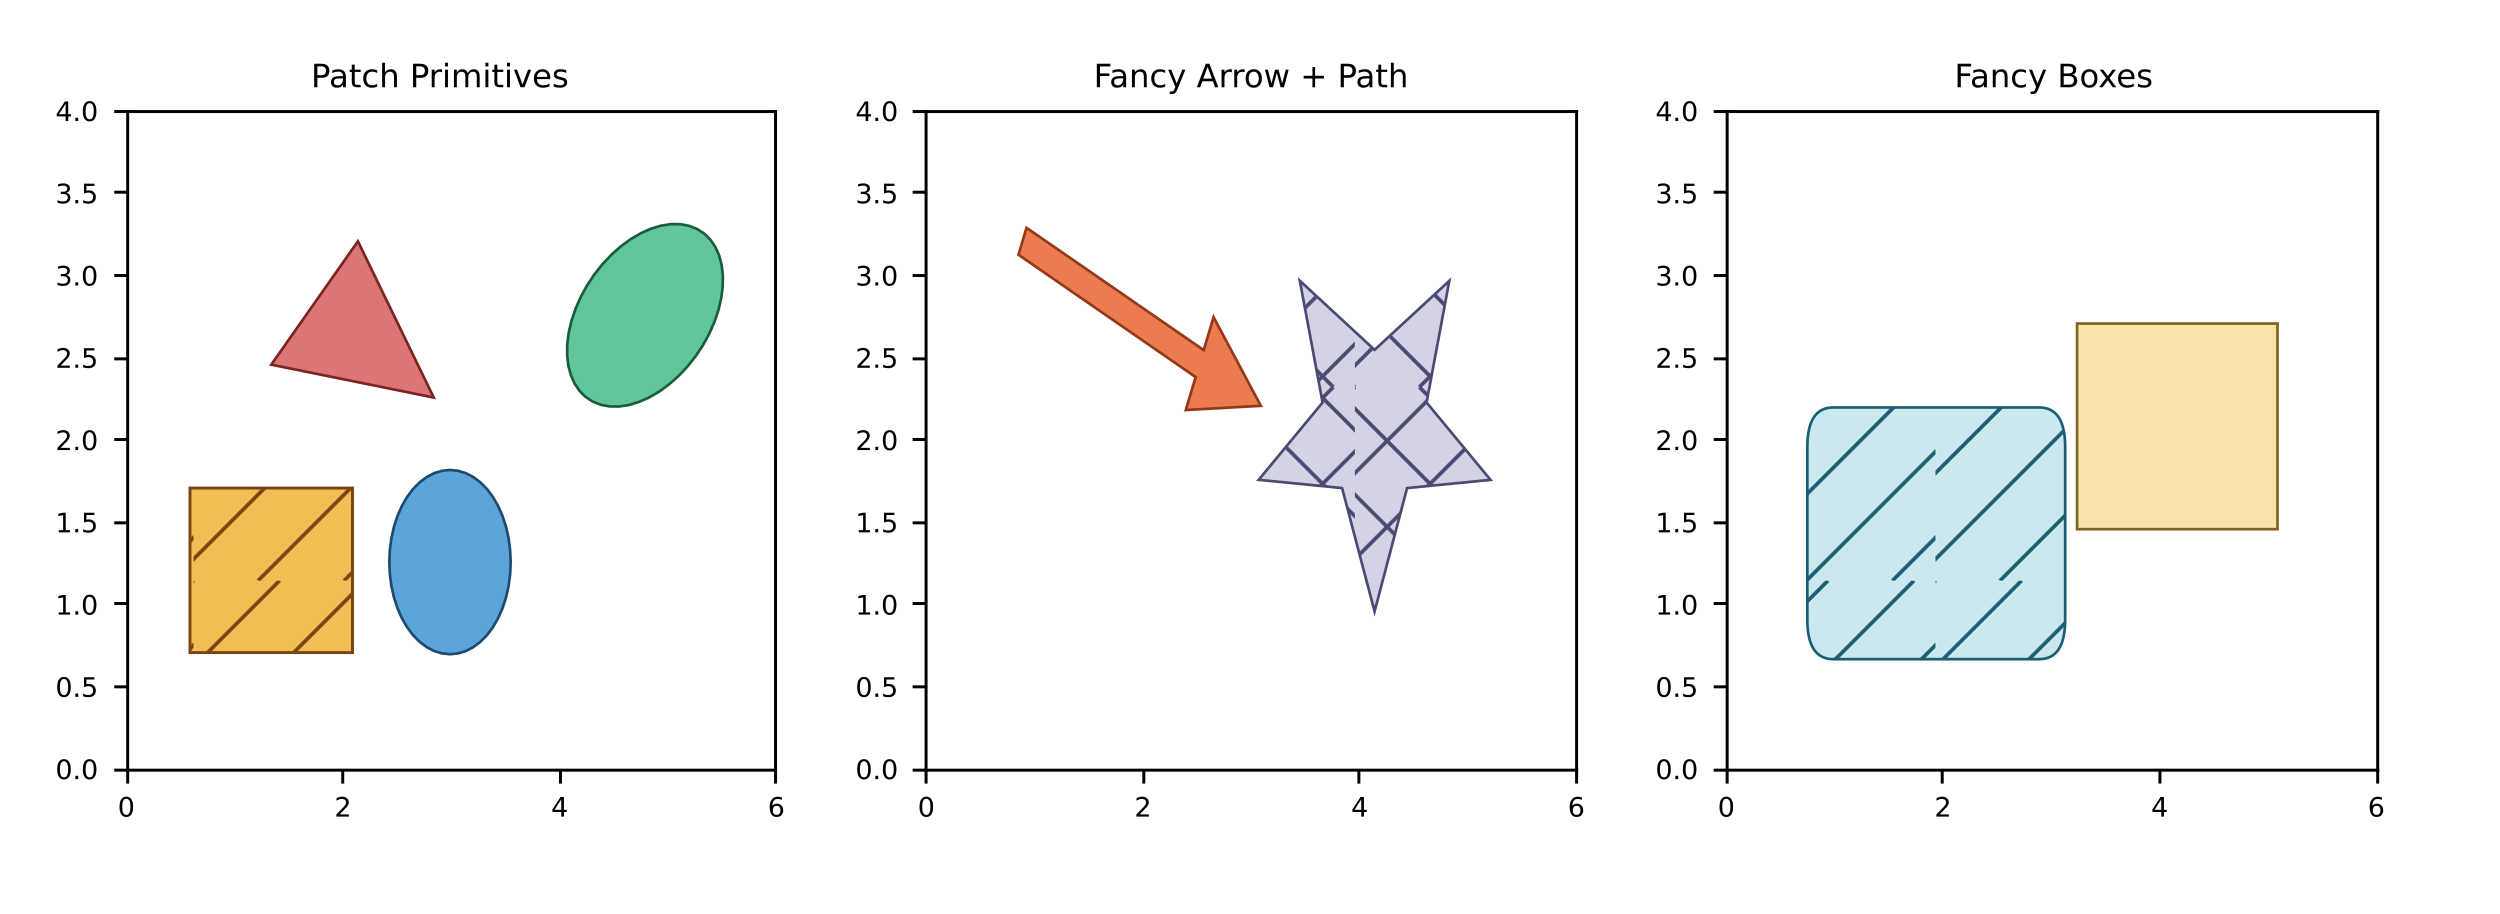
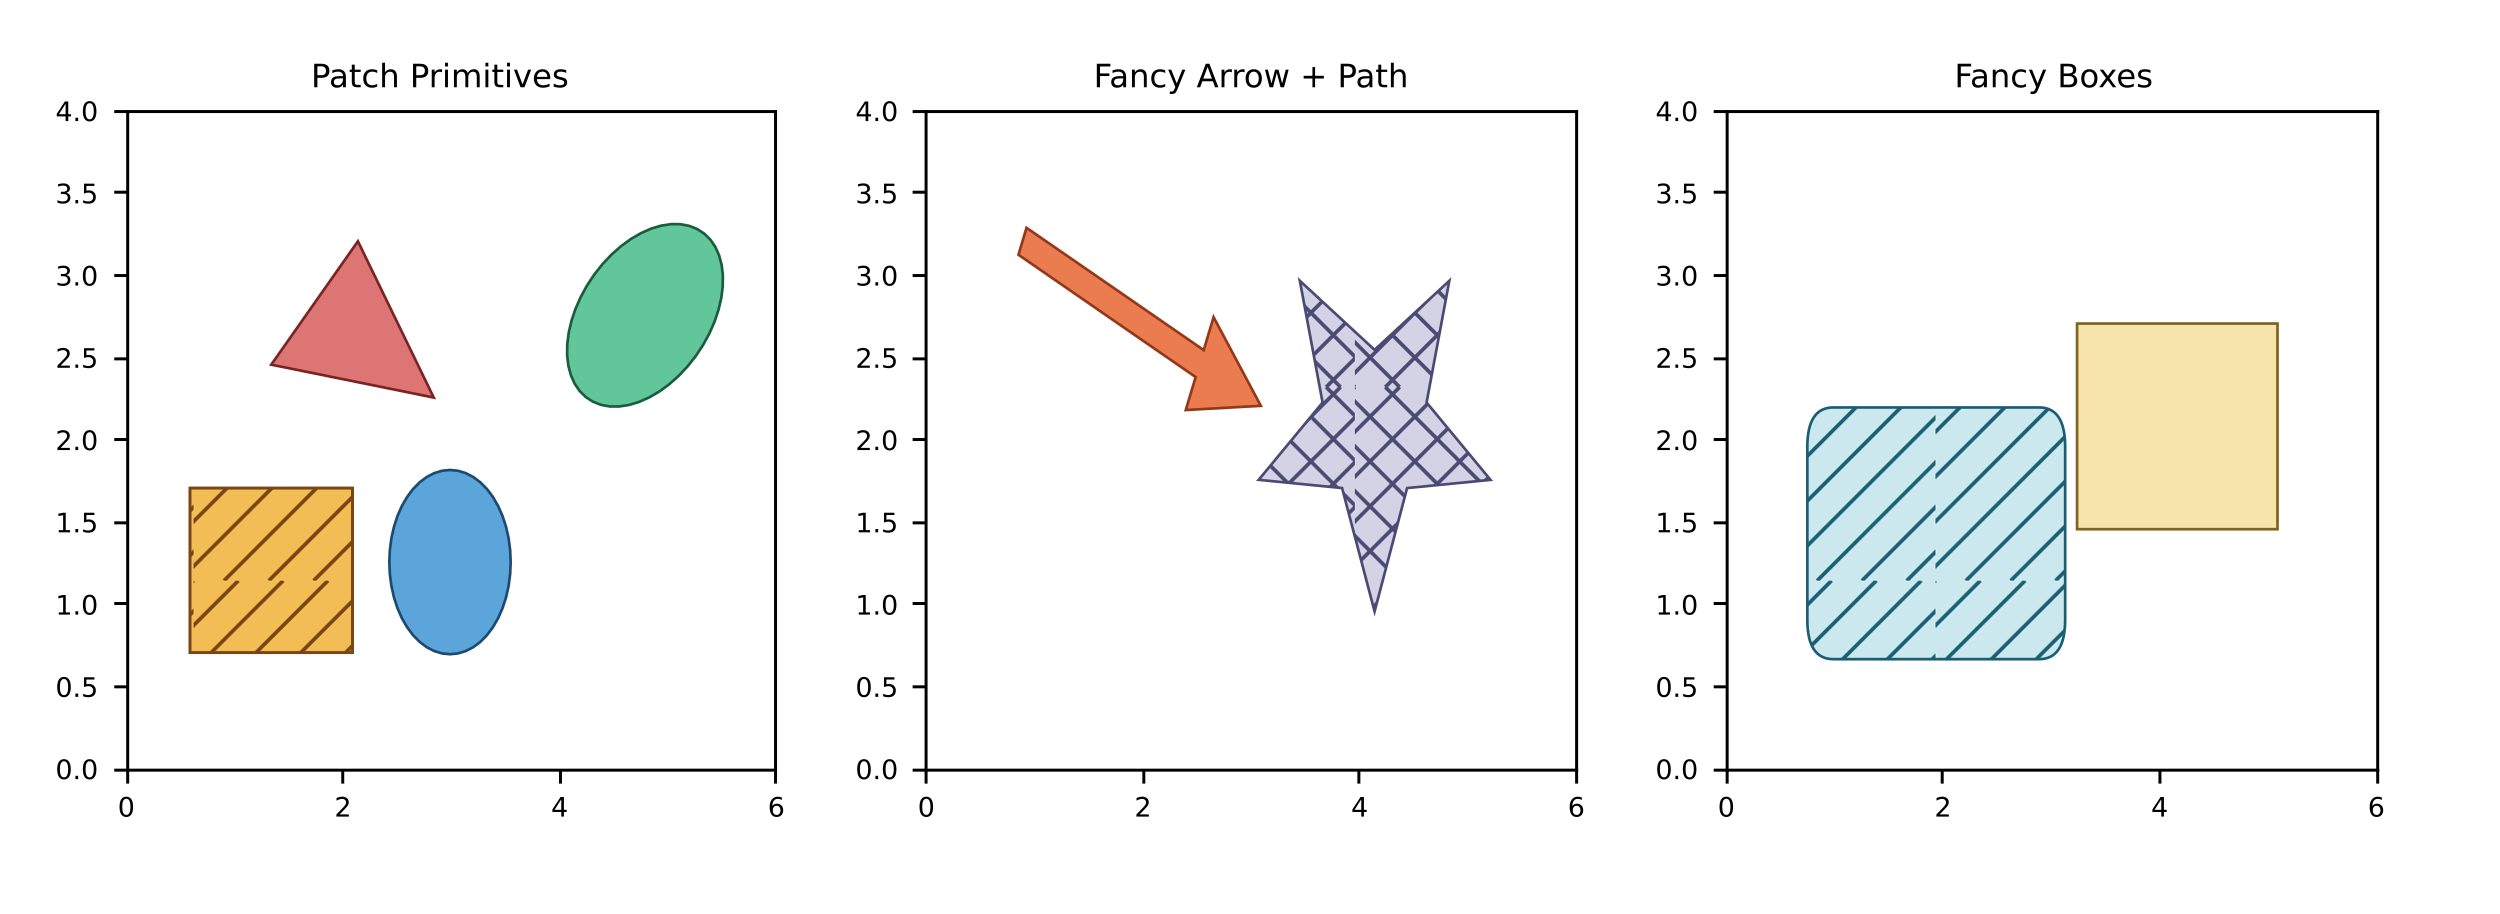
<svg xmlns="http://www.w3.org/2000/svg" width="930" height="340" viewBox="0 0 930 340" preserveAspectRatio="xMidYMid meet">
  <defs>
    <clipPath id="clip1" clipPathUnits="userSpaceOnUse">
      <rect x="46.5" y="40.8" width="241.8" height="244.8" />
    </clipPath>
    <clipPath id="clip2" clipPathUnits="userSpaceOnUse">
      <rect x="344.1" y="40.8" width="241.8" height="244.8" />
    </clipPath>
    <clipPath id="clip3" clipPathUnits="userSpaceOnUse">
      <rect x="641.7" y="40.8" width="241.8" height="244.8" />
    </clipPath>
    <pattern id="hatch1" patternUnits="userSpaceOnUse" width="72" height="72">
      <rect x="0" y="0" width="72" height="72" fill="rgb(242,179,59)" fill-opacity="0.86" />
-       <path d="M -72 72 L 0 0 M -40 72 L 32 0 M -8 72 L 64 0 M 24 72 L 96 0 M 56 72 L 128 0 M 88 72 L 160 0 M 120 72 L 192 0" fill="none" stroke="rgb(122,69,20)" stroke-width="1.389" stroke-linecap="butt" />
+       <path d="M -72 72 L 0 0 M -55.333 72 L 16.667 0 M -38.667 72 L 33.333 0 M -22 72 L 50 0 M -5.333 72 L 66.667 0 M 11.333 72 L 83.333 0 M 28 72 L 100 0 M 44.667 72 L 116.667 0 M 61.333 72 L 133.333 0 M 78 72 L 150 0 M 94.667 72 L 166.667 0 M 111.333 72 L 183.333 0 M 128 72 L 200 0" fill="none" stroke="rgb(122,69,20)" stroke-width="1.389" stroke-linecap="butt" />
    </pattern>
    <pattern id="hatch2" patternUnits="userSpaceOnUse" width="72" height="72">
      <rect x="0" y="0" width="72" height="72" fill="rgb(194,194,219)" fill-opacity="0.72" />
-       <path d="M -72 72 L 0 0 M -40 72 L 32 0 M -8 72 L 64 0 M 24 72 L 96 0 M 56 72 L 128 0 M 88 72 L 160 0 M 120 72 L 192 0 M -72 0 L 0 72 M -40 0 L 32 72 M -8 0 L 64 72 M 24 0 L 96 72 M 56 0 L 128 72 M 88 0 L 160 72 M 120 0 L 192 72" fill="none" stroke="rgb(74,74,115)" stroke-width="1.389" stroke-linecap="butt" />
+       <path d="M -72 72 L 0 0 M -55.333 72 L 16.667 0 M -38.667 72 L 33.333 0 M -22 72 L 50 0 M -5.333 72 L 66.667 0 M 11.333 72 L 83.333 0 M 28 72 L 100 0 M 44.667 72 L 116.667 0 M 61.333 72 L 133.333 0 M 78 72 L 150 0 M 94.667 72 L 166.667 0 M 111.333 72 L 183.333 0 M 128 72 L 200 0 M -72 0 L 0 72 M -55.333 0 L 16.667 72 M -38.667 0 L 33.333 72 M -22 0 L 50 72 M -5.333 0 L 66.667 72 M 11.333 0 L 83.333 72 M 28 0 L 100 72 M 44.667 0 L 116.667 72 M 61.333 0 L 133.333 72 M 78 0 L 150 72 M 94.667 0 L 166.667 72 M 111.333 0 L 183.333 72 M 128 0 L 200 72" fill="none" stroke="rgb(74,74,115)" stroke-width="1.389" stroke-linecap="butt" />
    </pattern>
    <pattern id="hatch3" patternUnits="userSpaceOnUse" width="72" height="72">
      <rect x="0" y="0" width="72" height="72" fill="rgb(74,171,199)" fill-opacity="0.28" />
-       <path d="M -72 72 L 0 0 M -40 72 L 32 0 M -8 72 L 64 0 M 24 72 L 96 0 M 56 72 L 128 0 M 88 72 L 160 0 M 120 72 L 192 0" fill="none" stroke="rgb(26,94,115)" stroke-width="1.389" stroke-linecap="butt" />
+       <path d="M -72 72 L 0 0 M -55.333 72 L 16.667 0 M -38.667 72 L 33.333 0 M -22 72 L 50 0 M -5.333 72 L 66.667 0 M 11.333 72 L 83.333 0 M 28 72 L 100 0 M 44.667 72 L 116.667 0 M 61.333 72 L 133.333 0 M 78 72 L 150 0 M 94.667 72 L 166.667 0 M 111.333 72 L 183.333 0 M 128 72 L 200 0" fill="none" stroke="rgb(26,94,115)" stroke-width="1.389" stroke-linecap="butt" />
    </pattern>
  </defs>
  <rect x="0" y="0" width="100%" height="100%" fill="rgb(255,255,255)" />
  <g clip-path="url(#clip1)">
    <path d="M 70.68 242.76 L 131.13 242.76 L 131.13 181.56 L 70.68 181.56 Z" fill="url(#hatch1)" stroke="rgb(122,69,20)" stroke-width="1.1" stroke-linejoin="miter" stroke-linecap="butt" />
  </g>
  <g clip-path="url(#clip1)">
    <path d="M 189.968 209.1 L 189.775 204.627 L 189.199 200.23 L 188.25 195.985 L 186.944 191.964 L 185.304 188.237 L 183.358 184.866 L 181.139 181.91 L 178.684 179.42 L 176.036 177.437 L 173.241 175.996 L 170.346 175.121 L 167.4 174.828 L 164.454 175.121 L 161.559 175.996 L 158.764 177.437 L 156.116 179.42 L 153.661 181.91 L 151.442 184.866 L 149.496 188.237 L 147.856 191.964 L 146.55 195.985 L 145.601 200.23 L 145.025 204.627 L 144.832 209.1 L 145.025 213.573 L 145.601 217.97 L 146.55 222.215 L 147.856 226.236 L 149.496 229.963 L 151.442 233.334 L 153.661 236.29 L 156.116 238.78 L 158.764 240.763 L 161.559 242.204 L 164.454 243.079 L 167.4 243.372 L 170.346 243.079 L 173.241 242.204 L 176.036 240.763 L 178.684 238.78 L 181.139 236.29 L 183.358 233.334 L 185.304 229.963 L 186.944 226.236 L 188.25 222.215 L 189.199 217.97 L 189.775 213.573 Z" fill="rgb(56,145,209)" fill-opacity="0.82" stroke="rgb(28,74,112)" stroke-width="1" stroke-linejoin="miter" stroke-linecap="butt" />
  </g>
  <g clip-path="url(#clip1)">
    <path d="M 267.517 95.033 L 266.108 91.873 L 264.251 89.149 L 261.978 86.905 L 259.329 85.183 L 256.347 84.009 L 253.085 83.405 L 249.598 83.381 L 245.945 83.938 L 242.19 85.065 L 238.397 86.744 L 234.63 88.946 L 230.953 91.633 L 227.431 94.759 L 224.122 98.27 L 221.084 102.108 L 218.369 106.205 L 216.023 110.492 L 214.086 114.896 L 212.591 119.34 L 211.564 123.75 L 211.023 128.05 L 210.977 132.165 L 211.426 136.026 L 212.363 139.567 L 213.772 142.727 L 215.629 145.451 L 217.902 147.695 L 220.551 149.417 L 223.533 150.591 L 226.795 151.195 L 230.282 151.219 L 233.935 150.662 L 237.69 149.535 L 241.483 147.856 L 245.25 145.654 L 248.927 142.967 L 252.449 139.841 L 255.758 136.33 L 258.796 132.492 L 261.511 128.395 L 263.857 124.108 L 265.794 119.704 L 267.289 115.26 L 268.316 110.85 L 268.857 106.55 L 268.903 102.435 L 268.454 98.574 Z" fill="rgb(59,184,130)" fill-opacity="0.8" stroke="rgb(26,92,61)" stroke-width="1" stroke-linejoin="miter" stroke-linecap="butt" />
  </g>
  <g clip-path="url(#clip1)">
    <path d="M 133.145 89.76 L 161.355 147.9 L 100.905 135.66 Z" fill="rgb(214,87,87)" fill-opacity="0.82" stroke="rgb(122,36,36)" stroke-width="1" stroke-linejoin="miter" stroke-linecap="butt" />
  </g>
  <path d="M 47.5 286.5 L 47.5 291.5" fill="none" stroke="rgb(0,0,0)" stroke-width="1.111" stroke-linejoin="miter" stroke-linecap="butt" />
  <path d="M 127.5 286.5 L 127.5 291.5" fill="none" stroke="rgb(0,0,0)" stroke-width="1.111" stroke-linejoin="miter" stroke-linecap="butt" />
  <path d="M 208.5 286.5 L 208.5 291.5" fill="none" stroke="rgb(0,0,0)" stroke-width="1.111" stroke-linejoin="miter" stroke-linecap="butt" />
  <path d="M 288.5 286.5 L 288.5 291.5" fill="none" stroke="rgb(0,0,0)" stroke-width="1.111" stroke-linejoin="miter" stroke-linecap="butt" />
  <text x="43.808" y="303.784" font-size="10" font-family="DejaVu Sans, Arial, sans-serif" fill="rgb(0,0,0)">0</text>
  <text x="124.408" y="303.784" font-size="10" font-family="DejaVu Sans, Arial, sans-serif" fill="rgb(0,0,0)">2</text>
  <text x="205.008" y="303.784" font-size="10" font-family="DejaVu Sans, Arial, sans-serif" fill="rgb(0,0,0)">4</text>
  <text x="285.608" y="303.784" font-size="10" font-family="DejaVu Sans, Arial, sans-serif" fill="rgb(0,0,0)">6</text>
  <path d="M 47.5 286.5 L 42.5 286.5" fill="none" stroke="rgb(0,0,0)" stroke-width="1.111" stroke-linejoin="miter" stroke-linecap="butt" />
  <path d="M 47.5 255.5 L 42.5 255.5" fill="none" stroke="rgb(0,0,0)" stroke-width="1.111" stroke-linejoin="miter" stroke-linecap="butt" />
  <path d="M 47.5 224.5 L 42.5 224.5" fill="none" stroke="rgb(0,0,0)" stroke-width="1.111" stroke-linejoin="miter" stroke-linecap="butt" />
  <path d="M 47.5 194.5 L 42.5 194.5" fill="none" stroke="rgb(0,0,0)" stroke-width="1.111" stroke-linejoin="miter" stroke-linecap="butt" />
  <path d="M 47.5 163.5 L 42.5 163.5" fill="none" stroke="rgb(0,0,0)" stroke-width="1.111" stroke-linejoin="miter" stroke-linecap="butt" />
  <path d="M 47.5 133.5 L 42.5 133.5" fill="none" stroke="rgb(0,0,0)" stroke-width="1.111" stroke-linejoin="miter" stroke-linecap="butt" />
  <path d="M 47.5 102.5 L 42.5 102.5" fill="none" stroke="rgb(0,0,0)" stroke-width="1.111" stroke-linejoin="miter" stroke-linecap="butt" />
  <path d="M 47.5 71.5 L 42.5 71.5" fill="none" stroke="rgb(0,0,0)" stroke-width="1.111" stroke-linejoin="miter" stroke-linecap="butt" />
  <path d="M 47.5 41.5 L 42.5 41.5" fill="none" stroke="rgb(0,0,0)" stroke-width="1.111" stroke-linejoin="miter" stroke-linecap="butt" />
  <text x="20.624" y="289.831" font-size="10" font-family="DejaVu Sans, Arial, sans-serif" fill="rgb(0,0,0)">0.0</text>
  <text x="20.624" y="259.231" font-size="10" font-family="DejaVu Sans, Arial, sans-serif" fill="rgb(0,0,0)">0.5</text>
  <text x="20.624" y="228.631" font-size="10" font-family="DejaVu Sans, Arial, sans-serif" fill="rgb(0,0,0)">1.0</text>
  <text x="20.624" y="198.031" font-size="10" font-family="DejaVu Sans, Arial, sans-serif" fill="rgb(0,0,0)">1.5</text>
  <text x="20.624" y="167.431" font-size="10" font-family="DejaVu Sans, Arial, sans-serif" fill="rgb(0,0,0)">2.0</text>
  <text x="20.624" y="136.831" font-size="10" font-family="DejaVu Sans, Arial, sans-serif" fill="rgb(0,0,0)">2.5</text>
  <text x="20.624" y="106.231" font-size="10" font-family="DejaVu Sans, Arial, sans-serif" fill="rgb(0,0,0)">3.0</text>
  <text x="20.624" y="75.631" font-size="10" font-family="DejaVu Sans, Arial, sans-serif" fill="rgb(0,0,0)">3.5</text>
  <text x="20.624" y="45.031" font-size="10" font-family="DejaVu Sans, Arial, sans-serif" fill="rgb(0,0,0)">4.0</text>
  <path d="M 47.5 41.5 L 288.5 41.5" fill="none" stroke="rgb(0,0,0)" stroke-width="1.111" stroke-linejoin="miter" stroke-linecap="square" />
  <path d="M 47.5 286.5 L 47.5 41.5" fill="none" stroke="rgb(0,0,0)" stroke-width="1.111" stroke-linejoin="miter" stroke-linecap="square" />
  <path d="M 47.5 286.5 L 288.5 286.5" fill="none" stroke="rgb(0,0,0)" stroke-width="1.111" stroke-linejoin="miter" stroke-linecap="square" />
  <path d="M 288.5 286.5 L 288.5 41.5" fill="none" stroke="rgb(0,0,0)" stroke-width="1.111" stroke-linejoin="miter" stroke-linecap="square" />
  <text x="115.708" y="32.467" font-size="12" font-family="DejaVu Sans, Arial, sans-serif" fill="rgb(0,0,0)">Patch Primitives</text>
  <g clip-path="url(#clip2)">
    <path d="M 378.869 94.774 L 444.783 140.273 L 441.114 152.53 L 469.03 150.96 L 451.453 117.987 L 447.784 130.244 L 381.871 84.746 Z" fill="rgb(232,107,56)" fill-opacity="0.88" stroke="rgb(148,56,26)" stroke-width="1" stroke-linejoin="miter" stroke-linecap="butt" />
  </g>
  <g clip-path="url(#clip2)">
    <path d="M 511.345 227.46 L 523.435 181.56 L 554.466 178.5 L 530.689 149.736 L 539.152 104.448 L 511.345 130.152 L 483.538 104.448 L 492.001 149.736 L 468.224 178.5 L 499.255 181.56 Z" fill="url(#hatch2)" stroke="rgb(74,74,115)" stroke-width="1" stroke-linejoin="miter" stroke-linecap="butt" />
  </g>
  <path d="M 344.5 286.5 L 344.5 291.5" fill="none" stroke="rgb(0,0,0)" stroke-width="1.111" stroke-linejoin="miter" stroke-linecap="butt" />
  <path d="M 425.5 286.5 L 425.5 291.5" fill="none" stroke="rgb(0,0,0)" stroke-width="1.111" stroke-linejoin="miter" stroke-linecap="butt" />
  <path d="M 505.5 286.5 L 505.5 291.5" fill="none" stroke="rgb(0,0,0)" stroke-width="1.111" stroke-linejoin="miter" stroke-linecap="butt" />
  <path d="M 586.5 286.5 L 586.5 291.5" fill="none" stroke="rgb(0,0,0)" stroke-width="1.111" stroke-linejoin="miter" stroke-linecap="butt" />
  <text x="341.408" y="303.784" font-size="10" font-family="DejaVu Sans, Arial, sans-serif" fill="rgb(0,0,0)">0</text>
  <text x="422.008" y="303.784" font-size="10" font-family="DejaVu Sans, Arial, sans-serif" fill="rgb(0,0,0)">2</text>
  <text x="502.608" y="303.784" font-size="10" font-family="DejaVu Sans, Arial, sans-serif" fill="rgb(0,0,0)">4</text>
  <text x="583.208" y="303.784" font-size="10" font-family="DejaVu Sans, Arial, sans-serif" fill="rgb(0,0,0)">6</text>
  <path d="M 344.5 286.5 L 339.5 286.5" fill="none" stroke="rgb(0,0,0)" stroke-width="1.111" stroke-linejoin="miter" stroke-linecap="butt" />
  <path d="M 344.5 255.5 L 339.5 255.5" fill="none" stroke="rgb(0,0,0)" stroke-width="1.111" stroke-linejoin="miter" stroke-linecap="butt" />
  <path d="M 344.5 224.5 L 339.5 224.5" fill="none" stroke="rgb(0,0,0)" stroke-width="1.111" stroke-linejoin="miter" stroke-linecap="butt" />
  <path d="M 344.5 194.5 L 339.5 194.5" fill="none" stroke="rgb(0,0,0)" stroke-width="1.111" stroke-linejoin="miter" stroke-linecap="butt" />
  <path d="M 344.5 163.5 L 339.5 163.5" fill="none" stroke="rgb(0,0,0)" stroke-width="1.111" stroke-linejoin="miter" stroke-linecap="butt" />
  <path d="M 344.5 133.5 L 339.5 133.5" fill="none" stroke="rgb(0,0,0)" stroke-width="1.111" stroke-linejoin="miter" stroke-linecap="butt" />
  <path d="M 344.5 102.5 L 339.5 102.5" fill="none" stroke="rgb(0,0,0)" stroke-width="1.111" stroke-linejoin="miter" stroke-linecap="butt" />
  <path d="M 344.5 71.5 L 339.5 71.5" fill="none" stroke="rgb(0,0,0)" stroke-width="1.111" stroke-linejoin="miter" stroke-linecap="butt" />
  <path d="M 344.5 41.5 L 339.5 41.5" fill="none" stroke="rgb(0,0,0)" stroke-width="1.111" stroke-linejoin="miter" stroke-linecap="butt" />
  <text x="318.224" y="289.831" font-size="10" font-family="DejaVu Sans, Arial, sans-serif" fill="rgb(0,0,0)">0.0</text>
  <text x="318.224" y="259.231" font-size="10" font-family="DejaVu Sans, Arial, sans-serif" fill="rgb(0,0,0)">0.5</text>
  <text x="318.224" y="228.631" font-size="10" font-family="DejaVu Sans, Arial, sans-serif" fill="rgb(0,0,0)">1.0</text>
  <text x="318.224" y="198.031" font-size="10" font-family="DejaVu Sans, Arial, sans-serif" fill="rgb(0,0,0)">1.5</text>
  <text x="318.224" y="167.431" font-size="10" font-family="DejaVu Sans, Arial, sans-serif" fill="rgb(0,0,0)">2.0</text>
  <text x="318.224" y="136.831" font-size="10" font-family="DejaVu Sans, Arial, sans-serif" fill="rgb(0,0,0)">2.5</text>
  <text x="318.224" y="106.231" font-size="10" font-family="DejaVu Sans, Arial, sans-serif" fill="rgb(0,0,0)">3.0</text>
  <text x="318.224" y="75.631" font-size="10" font-family="DejaVu Sans, Arial, sans-serif" fill="rgb(0,0,0)">3.5</text>
  <text x="318.224" y="45.031" font-size="10" font-family="DejaVu Sans, Arial, sans-serif" fill="rgb(0,0,0)">4.0</text>
  <path d="M 344.5 41.5 L 586.5 41.5" fill="none" stroke="rgb(0,0,0)" stroke-width="1.111" stroke-linejoin="miter" stroke-linecap="square" />
  <path d="M 344.5 286.5 L 344.5 41.5" fill="none" stroke="rgb(0,0,0)" stroke-width="1.111" stroke-linejoin="miter" stroke-linecap="square" />
  <path d="M 344.5 286.5 L 586.5 286.5" fill="none" stroke="rgb(0,0,0)" stroke-width="1.111" stroke-linejoin="miter" stroke-linecap="square" />
  <path d="M 586.5 286.5 L 586.5 41.5" fill="none" stroke="rgb(0,0,0)" stroke-width="1.111" stroke-linejoin="miter" stroke-linecap="square" />
  <text x="406.846" y="32.467" font-size="12" font-family="DejaVu Sans, Arial, sans-serif" fill="rgb(0,0,0)">Fancy Arrow + Path</text>
  <g clip-path="url(#clip3)">
    <path d="M 682 245.208 L 758.57 245.208 Q 768.242 245.208 768.242 230.52 L 768.242 166.26 Q 768.242 151.572 758.57 151.572 L 682 151.572 Q 672.328 151.572 672.328 166.26 L 672.328 230.52 Q 672.328 245.208 682 245.208 Z" fill="url(#hatch3)" stroke="rgb(26,94,115)" stroke-width="1" stroke-linejoin="miter" stroke-linecap="butt" />
  </g>
  <g clip-path="url(#clip3)">
    <path d="M 772.675 196.86 L 847.23 196.86 L 847.23 120.36 L 772.675 120.36 Z" fill="rgb(245,222,153)" fill-opacity="0.82" stroke="rgb(128,99,31)" stroke-width="1" stroke-linejoin="miter" stroke-linecap="butt" />
  </g>
  <path d="M 642.5 286.5 L 642.5 291.5" fill="none" stroke="rgb(0,0,0)" stroke-width="1.111" stroke-linejoin="miter" stroke-linecap="butt" />
  <path d="M 722.5 286.5 L 722.5 291.5" fill="none" stroke="rgb(0,0,0)" stroke-width="1.111" stroke-linejoin="miter" stroke-linecap="butt" />
  <path d="M 803.5 286.5 L 803.5 291.5" fill="none" stroke="rgb(0,0,0)" stroke-width="1.111" stroke-linejoin="miter" stroke-linecap="butt" />
  <path d="M 884.5 286.5 L 884.5 291.5" fill="none" stroke="rgb(0,0,0)" stroke-width="1.111" stroke-linejoin="miter" stroke-linecap="butt" />
  <text x="639.008" y="303.784" font-size="10" font-family="DejaVu Sans, Arial, sans-serif" fill="rgb(0,0,0)">0</text>
  <text x="719.608" y="303.784" font-size="10" font-family="DejaVu Sans, Arial, sans-serif" fill="rgb(0,0,0)">2</text>
  <text x="800.208" y="303.784" font-size="10" font-family="DejaVu Sans, Arial, sans-serif" fill="rgb(0,0,0)">4</text>
  <text x="880.808" y="303.784" font-size="10" font-family="DejaVu Sans, Arial, sans-serif" fill="rgb(0,0,0)">6</text>
  <path d="M 642.5 286.5 L 637.5 286.5" fill="none" stroke="rgb(0,0,0)" stroke-width="1.111" stroke-linejoin="miter" stroke-linecap="butt" />
  <path d="M 642.5 255.5 L 637.5 255.5" fill="none" stroke="rgb(0,0,0)" stroke-width="1.111" stroke-linejoin="miter" stroke-linecap="butt" />
  <path d="M 642.5 224.5 L 637.5 224.5" fill="none" stroke="rgb(0,0,0)" stroke-width="1.111" stroke-linejoin="miter" stroke-linecap="butt" />
  <path d="M 642.5 194.5 L 637.5 194.5" fill="none" stroke="rgb(0,0,0)" stroke-width="1.111" stroke-linejoin="miter" stroke-linecap="butt" />
  <path d="M 642.5 163.5 L 637.5 163.5" fill="none" stroke="rgb(0,0,0)" stroke-width="1.111" stroke-linejoin="miter" stroke-linecap="butt" />
  <path d="M 642.5 133.5 L 637.5 133.5" fill="none" stroke="rgb(0,0,0)" stroke-width="1.111" stroke-linejoin="miter" stroke-linecap="butt" />
  <path d="M 642.5 102.5 L 637.5 102.5" fill="none" stroke="rgb(0,0,0)" stroke-width="1.111" stroke-linejoin="miter" stroke-linecap="butt" />
  <path d="M 642.5 71.5 L 637.5 71.5" fill="none" stroke="rgb(0,0,0)" stroke-width="1.111" stroke-linejoin="miter" stroke-linecap="butt" />
  <path d="M 642.5 41.5 L 637.5 41.5" fill="none" stroke="rgb(0,0,0)" stroke-width="1.111" stroke-linejoin="miter" stroke-linecap="butt" />
  <text x="615.824" y="289.831" font-size="10" font-family="DejaVu Sans, Arial, sans-serif" fill="rgb(0,0,0)">0.0</text>
  <text x="615.824" y="259.231" font-size="10" font-family="DejaVu Sans, Arial, sans-serif" fill="rgb(0,0,0)">0.5</text>
  <text x="615.824" y="228.631" font-size="10" font-family="DejaVu Sans, Arial, sans-serif" fill="rgb(0,0,0)">1.0</text>
  <text x="615.824" y="198.031" font-size="10" font-family="DejaVu Sans, Arial, sans-serif" fill="rgb(0,0,0)">1.5</text>
  <text x="615.824" y="167.431" font-size="10" font-family="DejaVu Sans, Arial, sans-serif" fill="rgb(0,0,0)">2.0</text>
  <text x="615.824" y="136.831" font-size="10" font-family="DejaVu Sans, Arial, sans-serif" fill="rgb(0,0,0)">2.5</text>
  <text x="615.824" y="106.231" font-size="10" font-family="DejaVu Sans, Arial, sans-serif" fill="rgb(0,0,0)">3.0</text>
  <text x="615.824" y="75.631" font-size="10" font-family="DejaVu Sans, Arial, sans-serif" fill="rgb(0,0,0)">3.5</text>
  <text x="615.824" y="45.031" font-size="10" font-family="DejaVu Sans, Arial, sans-serif" fill="rgb(0,0,0)">4.0</text>
  <path d="M 642.5 41.5 L 884.5 41.5" fill="none" stroke="rgb(0,0,0)" stroke-width="1.111" stroke-linejoin="miter" stroke-linecap="square" />
  <path d="M 642.5 286.5 L 642.5 41.5" fill="none" stroke="rgb(0,0,0)" stroke-width="1.111" stroke-linejoin="miter" stroke-linecap="square" />
  <path d="M 642.5 286.5 L 884.5 286.5" fill="none" stroke="rgb(0,0,0)" stroke-width="1.111" stroke-linejoin="miter" stroke-linecap="square" />
  <path d="M 884.5 286.5 L 884.5 41.5" fill="none" stroke="rgb(0,0,0)" stroke-width="1.111" stroke-linejoin="miter" stroke-linecap="square" />
  <text x="727.062" y="32.467" font-size="12" font-family="DejaVu Sans, Arial, sans-serif" fill="rgb(0,0,0)">Fancy Boxes</text>
</svg>
